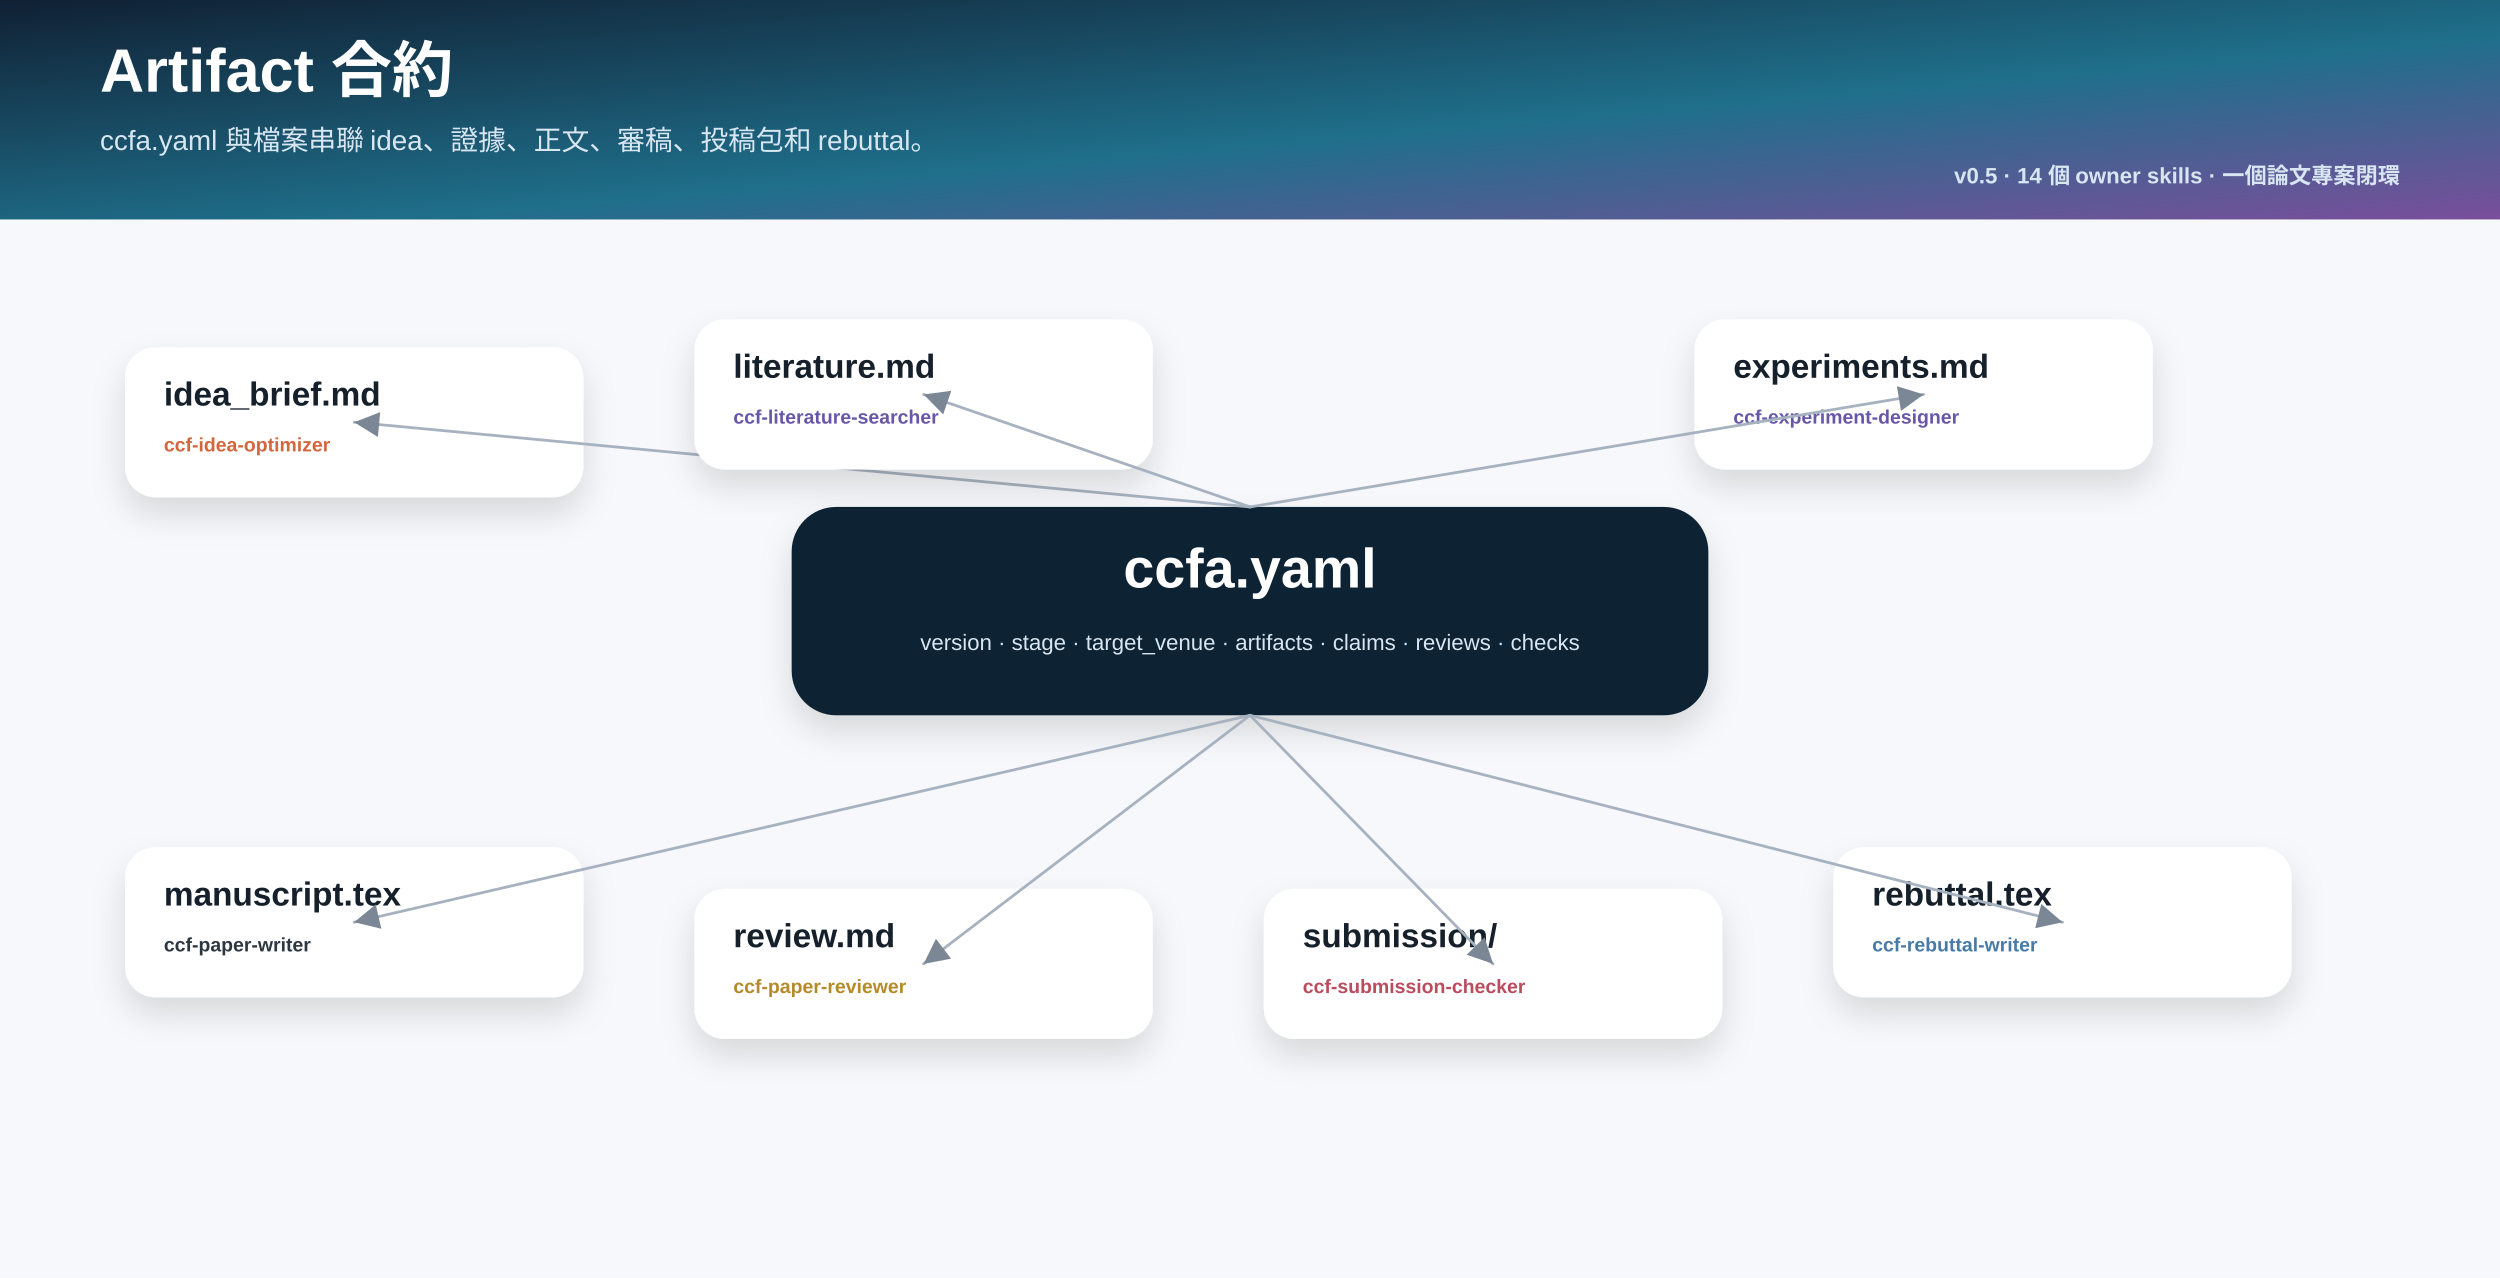
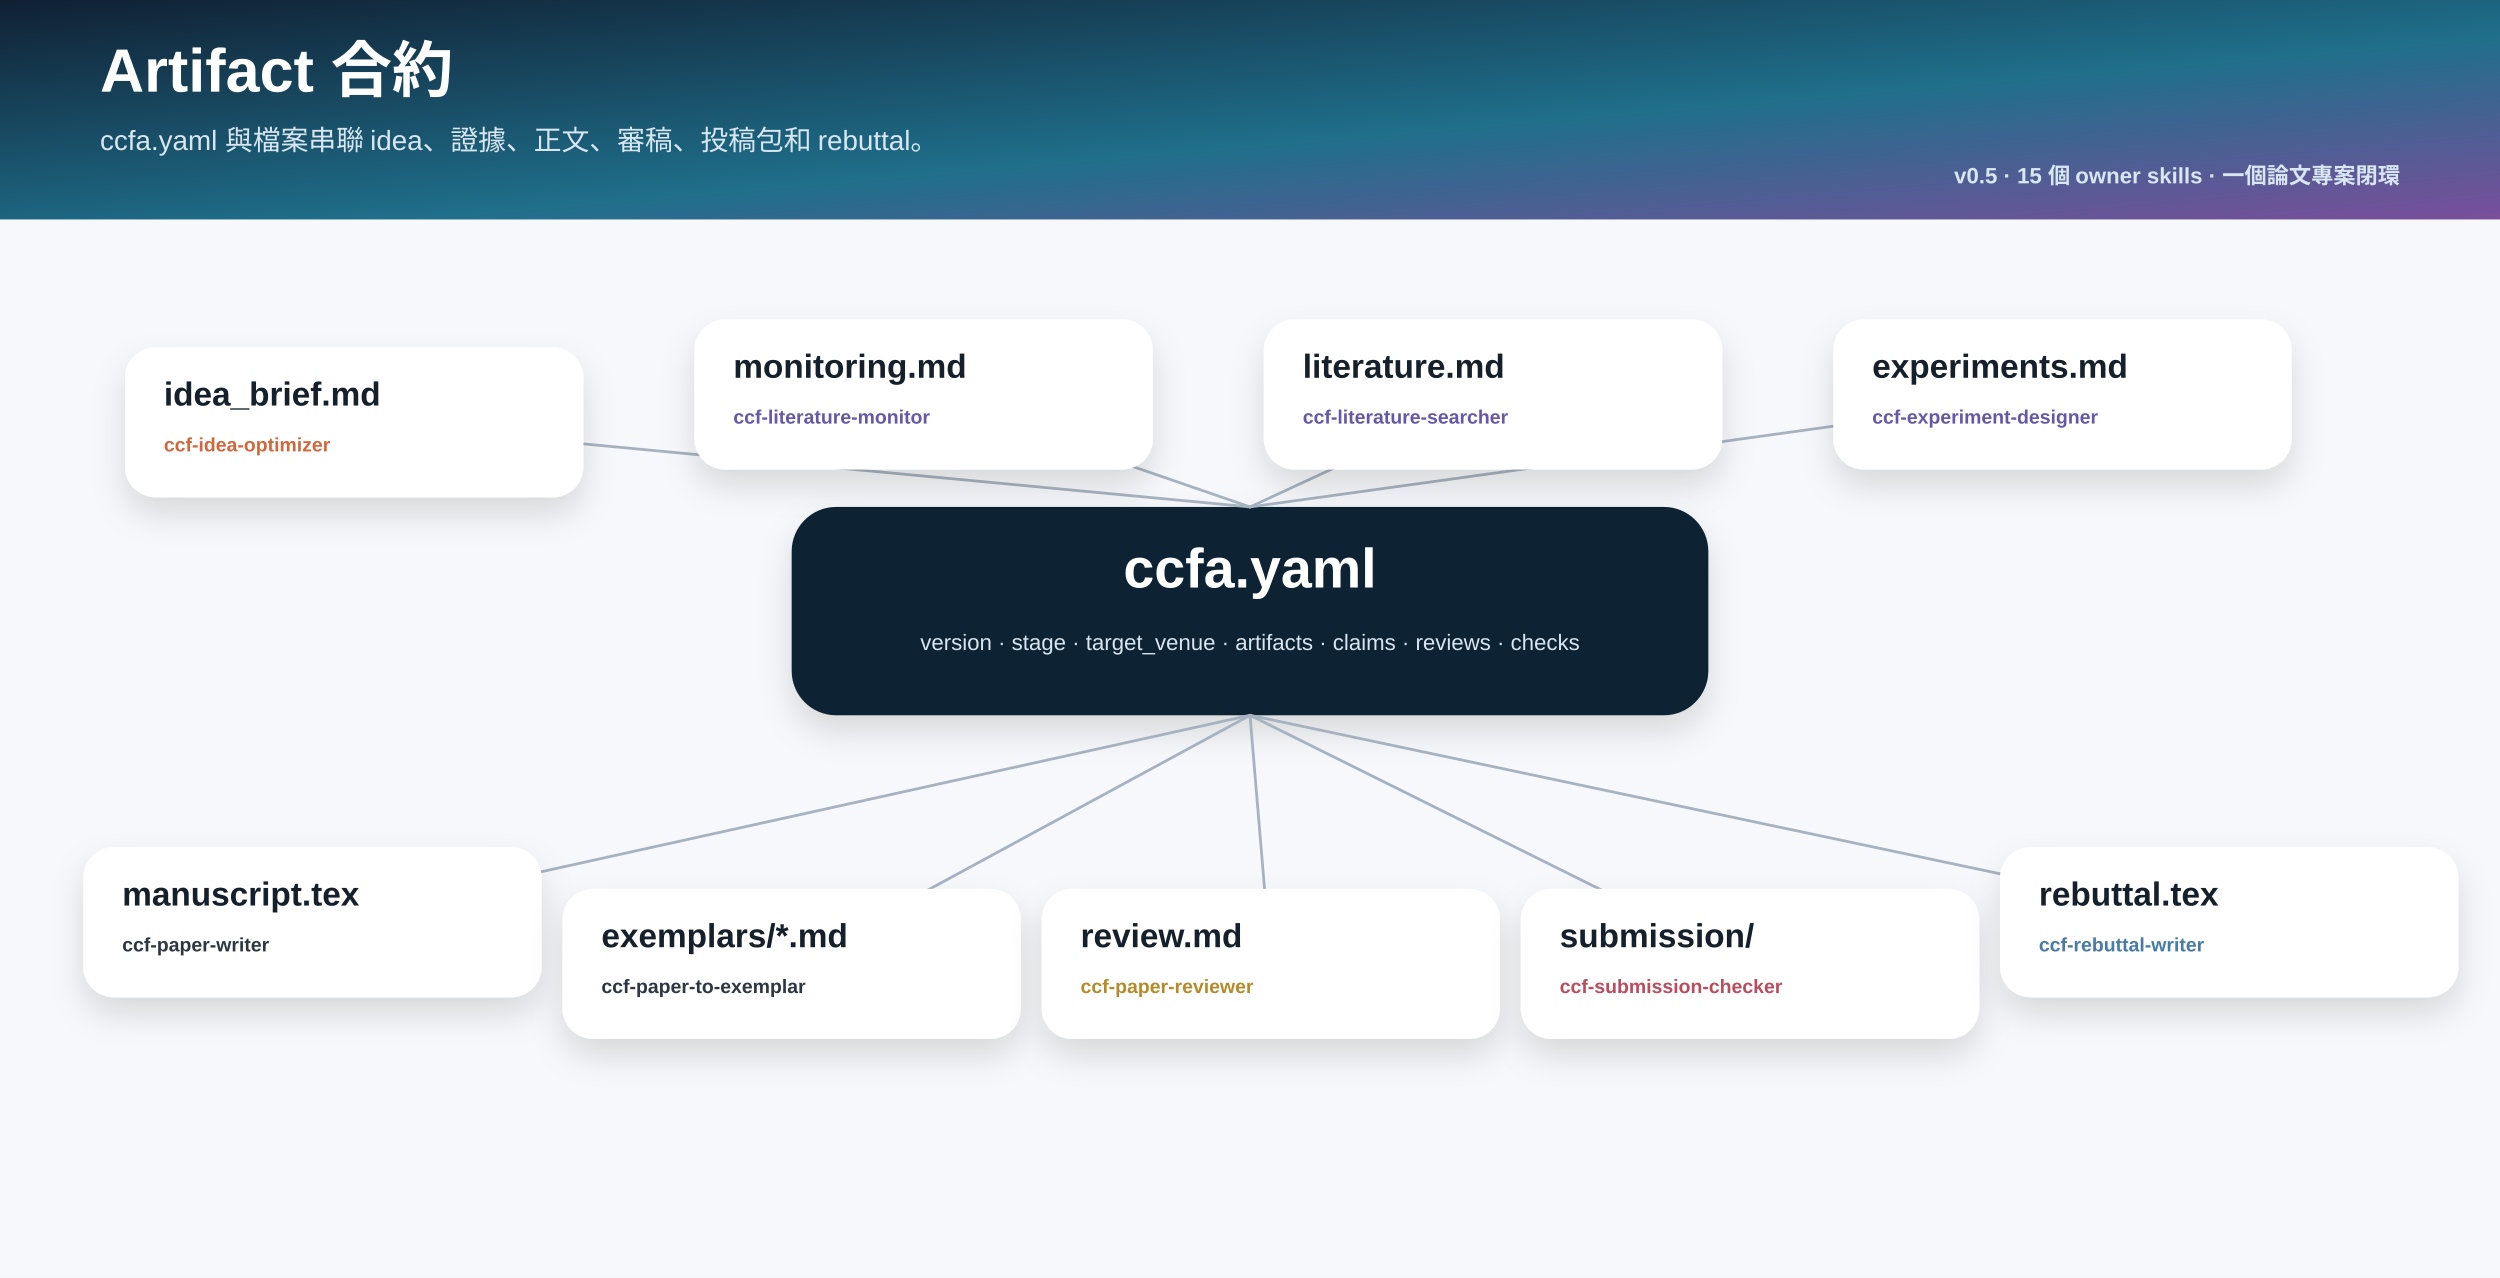
<svg xmlns="http://www.w3.org/2000/svg" width="1800" height="920" viewBox="0 0 1800 920">
  <defs>
    <linearGradient id="header" x1="0" y1="0" x2="1" y2="1">
      <stop offset="0" stop-color="#102033" />
      <stop offset="0.58" stop-color="#1F6F8B" />
      <stop offset="1" stop-color="#7A4E9B" />
    </linearGradient>
    <filter id="shadow" x="-20%" y="-20%" width="140%" height="160%">
      <feDropShadow dx="0" dy="12" stdDeviation="12" flood-color="#0B1826" flood-opacity="0.13" />
    </filter>
    <marker id="arrow" markerWidth="13" markerHeight="13" refX="11" refY="6.5" orient="auto">
      <path d="M2,2 L11,6.5 L2,11 Z" fill="#7B8794" />
    </marker>
  </defs>
  <style>text{font-family:Microsoft JhengHei, Segoe UI, Arial, sans-serif;dominant-baseline:auto} .mono{font-family:Consolas,Menlo,monospace}</style>
  <rect x="0" y="0" width="1800" height="920" rx="0" fill="#F6F8FB" stroke="none" stroke-width="2" />
  <rect x="0" y="0" width="1800" height="158" rx="0" fill="url(#header)" stroke="none" stroke-width="2" />
  <text x="72" y="66" font-size="44" font-weight="850" fill="#FFFFFF" text-anchor="start">Artifact 合約</text>
  <text x="72" y="108" font-size="20" font-weight="500" fill="#D8E6F2" text-anchor="start">ccfa.yaml 與檔案串聯 idea、證據、正文、審稿、投稿包和 rebuttal。</text>
-   <text x="1728" y="132" font-size="16" font-weight="650" fill="#D8E6F2" text-anchor="end">v0.5 · 14 個 owner skills · 一個論文專案閉環</text>
+   <text x="1728" y="132" font-size="16" font-weight="650" fill="#D8E6F2" text-anchor="end">v0.5 · 15 個 owner skills · 一個論文專案閉環</text>
  <rect x="570" y="365" width="660" height="150" rx="32" fill="#102033" stroke="none" stroke-width="2" filter="url(#shadow)" />
  <text x="900" y="423" font-size="40" font-weight="860" fill="#FFFFFF" text-anchor="middle">ccfa.yaml</text>
  <text x="900" y="468" font-size="16" font-weight="520" fill="#D8E6F2" text-anchor="middle">version · stage · target_venue · artifacts · claims · reviews · checks</text>
+   <line x1="900" y1="365" x2="255" y2="304" stroke="#A7B2C0" stroke-width="2" stroke-linecap="round" marker-end="url(#arrow)" />
+   <line x1="900" y1="365" x2="665" y2="284" stroke="#A7B2C0" stroke-width="2" stroke-linecap="round" marker-end="url(#arrow)" />
+   <line x1="900" y1="365" x2="1075" y2="284" stroke="#A7B2C0" stroke-width="2" stroke-linecap="round" marker-end="url(#arrow)" />
+   <line x1="900" y1="365" x2="1485" y2="284" stroke="#A7B2C0" stroke-width="2" stroke-linecap="round" marker-end="url(#arrow)" />
+   <line x1="900" y1="515" x2="225" y2="664" stroke="#A7B2C0" stroke-width="2" stroke-linecap="round" marker-end="url(#arrow)" />
+   <line x1="900" y1="515" x2="570" y2="694" stroke="#A7B2C0" stroke-width="2" stroke-linecap="round" marker-end="url(#arrow)" />
+   <line x1="900" y1="515" x2="915" y2="694" stroke="#A7B2C0" stroke-width="2" stroke-linecap="round" marker-end="url(#arrow)" />
+   <line x1="900" y1="515" x2="1260" y2="694" stroke="#A7B2C0" stroke-width="2" stroke-linecap="round" marker-end="url(#arrow)" />
+   <line x1="900" y1="515" x2="1605" y2="664" stroke="#A7B2C0" stroke-width="2" stroke-linecap="round" marker-end="url(#arrow)" />
  <rect x="90" y="250" width="330" height="108" rx="22" fill="#FFFFFF" stroke="none" stroke-width="2" filter="url(#shadow)" />
  <text x="118" y="292" font-size="24" font-weight="820" fill="#15202B" text-anchor="start">idea_brief.md</text>
  <text x="118" y="325" font-size="14" font-weight="650" fill="#D2673D" text-anchor="start">ccf-idea-optimizer</text>
-   <line x1="900" y1="365" x2="255" y2="304" stroke="#A7B2C0" stroke-width="2" stroke-linecap="round" marker-end="url(#arrow)" />
  <rect x="500" y="230" width="330" height="108" rx="22" fill="#FFFFFF" stroke="none" stroke-width="2" filter="url(#shadow)" />
-   <text x="528" y="272" font-size="24" font-weight="820" fill="#15202B" text-anchor="start">literature.md</text>
-   <text x="528" y="305" font-size="14" font-weight="650" fill="#6657A8" text-anchor="start">ccf-literature-searcher</text>
-   <line x1="900" y1="365" x2="665" y2="284" stroke="#A7B2C0" stroke-width="2" stroke-linecap="round" marker-end="url(#arrow)" />
-   <rect x="1220" y="230" width="330" height="108" rx="22" fill="#FFFFFF" stroke="none" stroke-width="2" filter="url(#shadow)" />
-   <text x="1248" y="272" font-size="24" font-weight="820" fill="#15202B" text-anchor="start">experiments.md</text>
-   <text x="1248" y="305" font-size="14" font-weight="650" fill="#6657A8" text-anchor="start">ccf-experiment-designer</text>
-   <line x1="900" y1="365" x2="1385" y2="284" stroke="#A7B2C0" stroke-width="2" stroke-linecap="round" marker-end="url(#arrow)" />
-   <rect x="90" y="610" width="330" height="108" rx="22" fill="#FFFFFF" stroke="none" stroke-width="2" filter="url(#shadow)" />
-   <text x="118" y="652" font-size="24" font-weight="820" fill="#15202B" text-anchor="start">manuscript.tex</text>
-   <text x="118" y="685" font-size="14" font-weight="650" fill="#2D3742" text-anchor="start">ccf-paper-writer</text>
-   <line x1="900" y1="515" x2="255" y2="664" stroke="#A7B2C0" stroke-width="2" stroke-linecap="round" marker-end="url(#arrow)" />
-   <rect x="500" y="640" width="330" height="108" rx="22" fill="#FFFFFF" stroke="none" stroke-width="2" filter="url(#shadow)" />
-   <text x="528" y="682" font-size="24" font-weight="820" fill="#15202B" text-anchor="start">review.md</text>
-   <text x="528" y="715" font-size="14" font-weight="650" fill="#B58B2A" text-anchor="start">ccf-paper-reviewer</text>
-   <line x1="900" y1="515" x2="665" y2="694" stroke="#A7B2C0" stroke-width="2" stroke-linecap="round" marker-end="url(#arrow)" />
-   <rect x="910" y="640" width="330" height="108" rx="22" fill="#FFFFFF" stroke="none" stroke-width="2" filter="url(#shadow)" />
-   <text x="938" y="682" font-size="24" font-weight="820" fill="#15202B" text-anchor="start">submission/</text>
-   <text x="938" y="715" font-size="14" font-weight="650" fill="#BA4C5E" text-anchor="start">ccf-submission-checker</text>
-   <line x1="900" y1="515" x2="1075" y2="694" stroke="#A7B2C0" stroke-width="2" stroke-linecap="round" marker-end="url(#arrow)" />
-   <rect x="1320" y="610" width="330" height="108" rx="22" fill="#FFFFFF" stroke="none" stroke-width="2" filter="url(#shadow)" />
-   <text x="1348" y="652" font-size="24" font-weight="820" fill="#15202B" text-anchor="start">rebuttal.tex</text>
-   <text x="1348" y="685" font-size="14" font-weight="650" fill="#477AA6" text-anchor="start">ccf-rebuttal-writer</text>
-   <line x1="900" y1="515" x2="1485" y2="664" stroke="#A7B2C0" stroke-width="2" stroke-linecap="round" marker-end="url(#arrow)" />
+   <text x="528" y="272" font-size="24" font-weight="820" fill="#15202B" text-anchor="start">monitoring.md</text>
+   <text x="528" y="305" font-size="14" font-weight="650" fill="#6657A8" text-anchor="start">ccf-literature-monitor</text>
+   <rect x="910" y="230" width="330" height="108" rx="22" fill="#FFFFFF" stroke="none" stroke-width="2" filter="url(#shadow)" />
+   <text x="938" y="272" font-size="24" font-weight="820" fill="#15202B" text-anchor="start">literature.md</text>
+   <text x="938" y="305" font-size="14" font-weight="650" fill="#6657A8" text-anchor="start">ccf-literature-searcher</text>
+   <rect x="1320" y="230" width="330" height="108" rx="22" fill="#FFFFFF" stroke="none" stroke-width="2" filter="url(#shadow)" />
+   <text x="1348" y="272" font-size="24" font-weight="820" fill="#15202B" text-anchor="start">experiments.md</text>
+   <text x="1348" y="305" font-size="14" font-weight="650" fill="#6657A8" text-anchor="start">ccf-experiment-designer</text>
+   <rect x="60" y="610" width="330" height="108" rx="22" fill="#FFFFFF" stroke="none" stroke-width="2" filter="url(#shadow)" />
+   <text x="88" y="652" font-size="24" font-weight="820" fill="#15202B" text-anchor="start">manuscript.tex</text>
+   <text x="88" y="685" font-size="14" font-weight="650" fill="#2D3742" text-anchor="start">ccf-paper-writer</text>
+   <rect x="405" y="640" width="330" height="108" rx="22" fill="#FFFFFF" stroke="none" stroke-width="2" filter="url(#shadow)" />
+   <text x="433" y="682" font-size="24" font-weight="820" fill="#15202B" text-anchor="start">exemplars/*.md</text>
+   <text x="433" y="715" font-size="14" font-weight="650" fill="#2D3742" text-anchor="start">ccf-paper-to-exemplar</text>
+   <rect x="750" y="640" width="330" height="108" rx="22" fill="#FFFFFF" stroke="none" stroke-width="2" filter="url(#shadow)" />
+   <text x="778" y="682" font-size="24" font-weight="820" fill="#15202B" text-anchor="start">review.md</text>
+   <text x="778" y="715" font-size="14" font-weight="650" fill="#B58B2A" text-anchor="start">ccf-paper-reviewer</text>
+   <rect x="1095" y="640" width="330" height="108" rx="22" fill="#FFFFFF" stroke="none" stroke-width="2" filter="url(#shadow)" />
+   <text x="1123" y="682" font-size="24" font-weight="820" fill="#15202B" text-anchor="start">submission/</text>
+   <text x="1123" y="715" font-size="14" font-weight="650" fill="#BA4C5E" text-anchor="start">ccf-submission-checker</text>
+   <rect x="1440" y="610" width="330" height="108" rx="22" fill="#FFFFFF" stroke="none" stroke-width="2" filter="url(#shadow)" />
+   <text x="1468" y="652" font-size="24" font-weight="820" fill="#15202B" text-anchor="start">rebuttal.tex</text>
+   <text x="1468" y="685" font-size="14" font-weight="650" fill="#477AA6" text-anchor="start">ccf-rebuttal-writer</text>
</svg>
